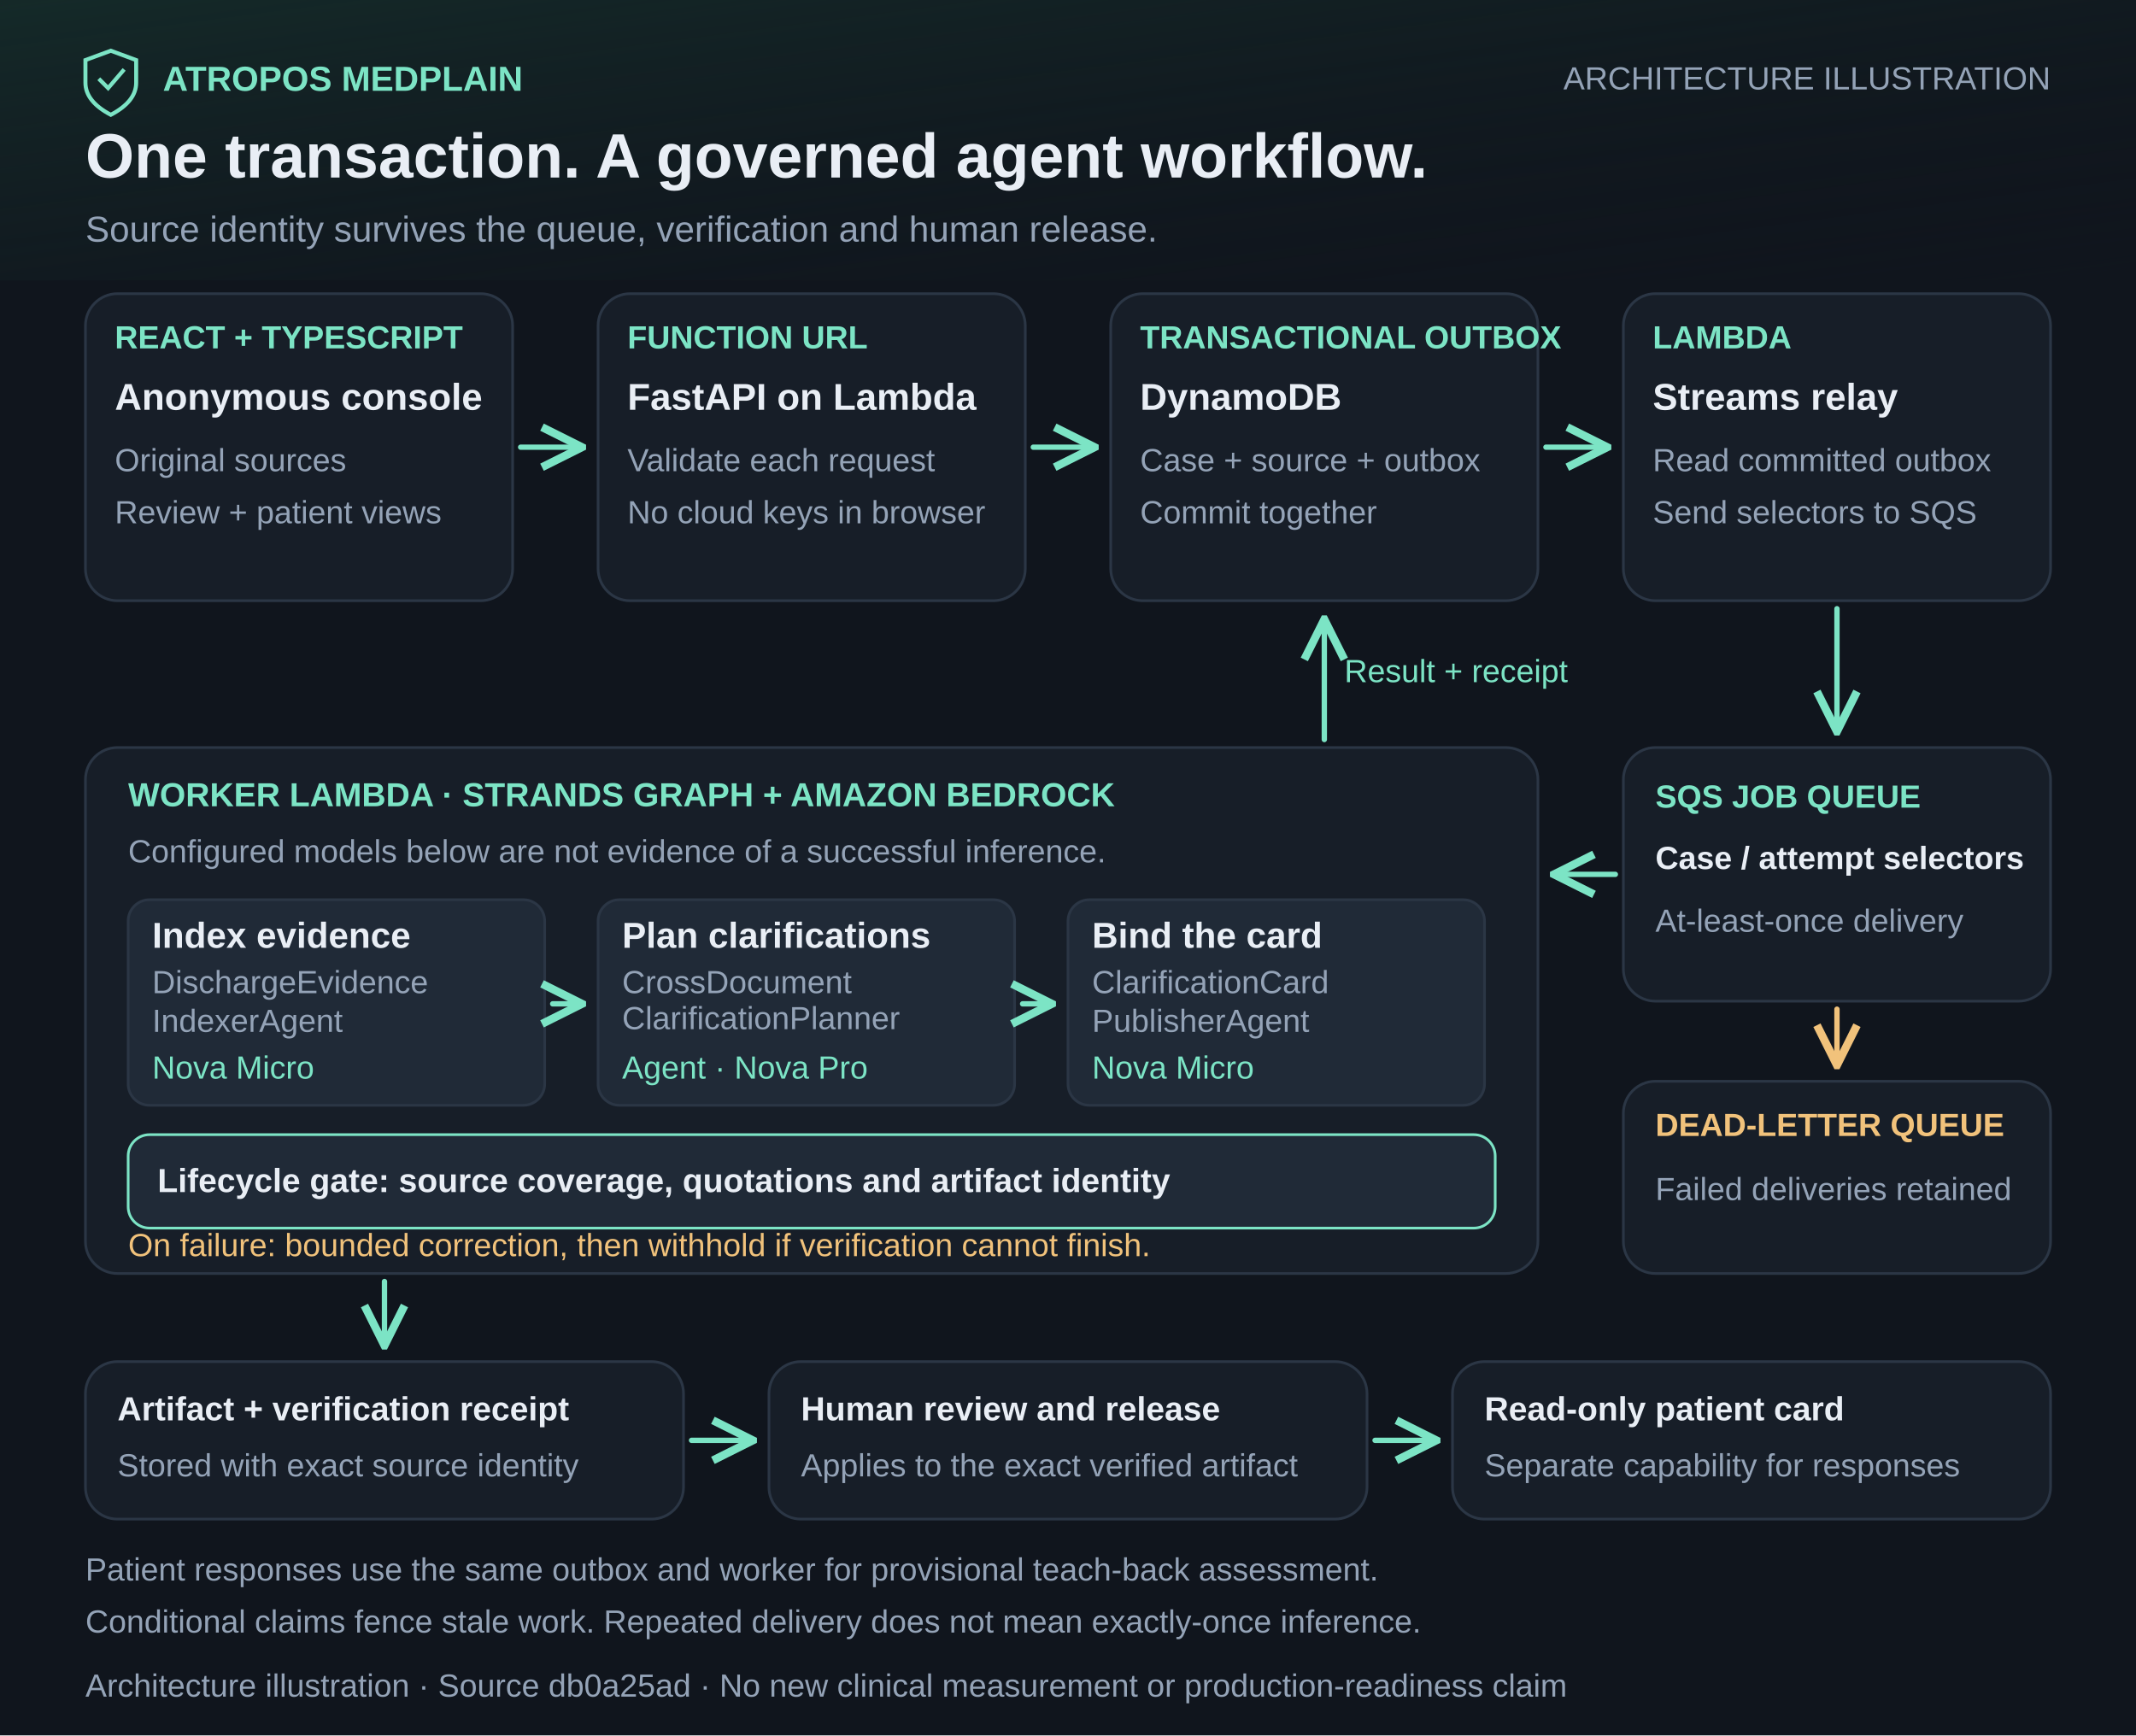
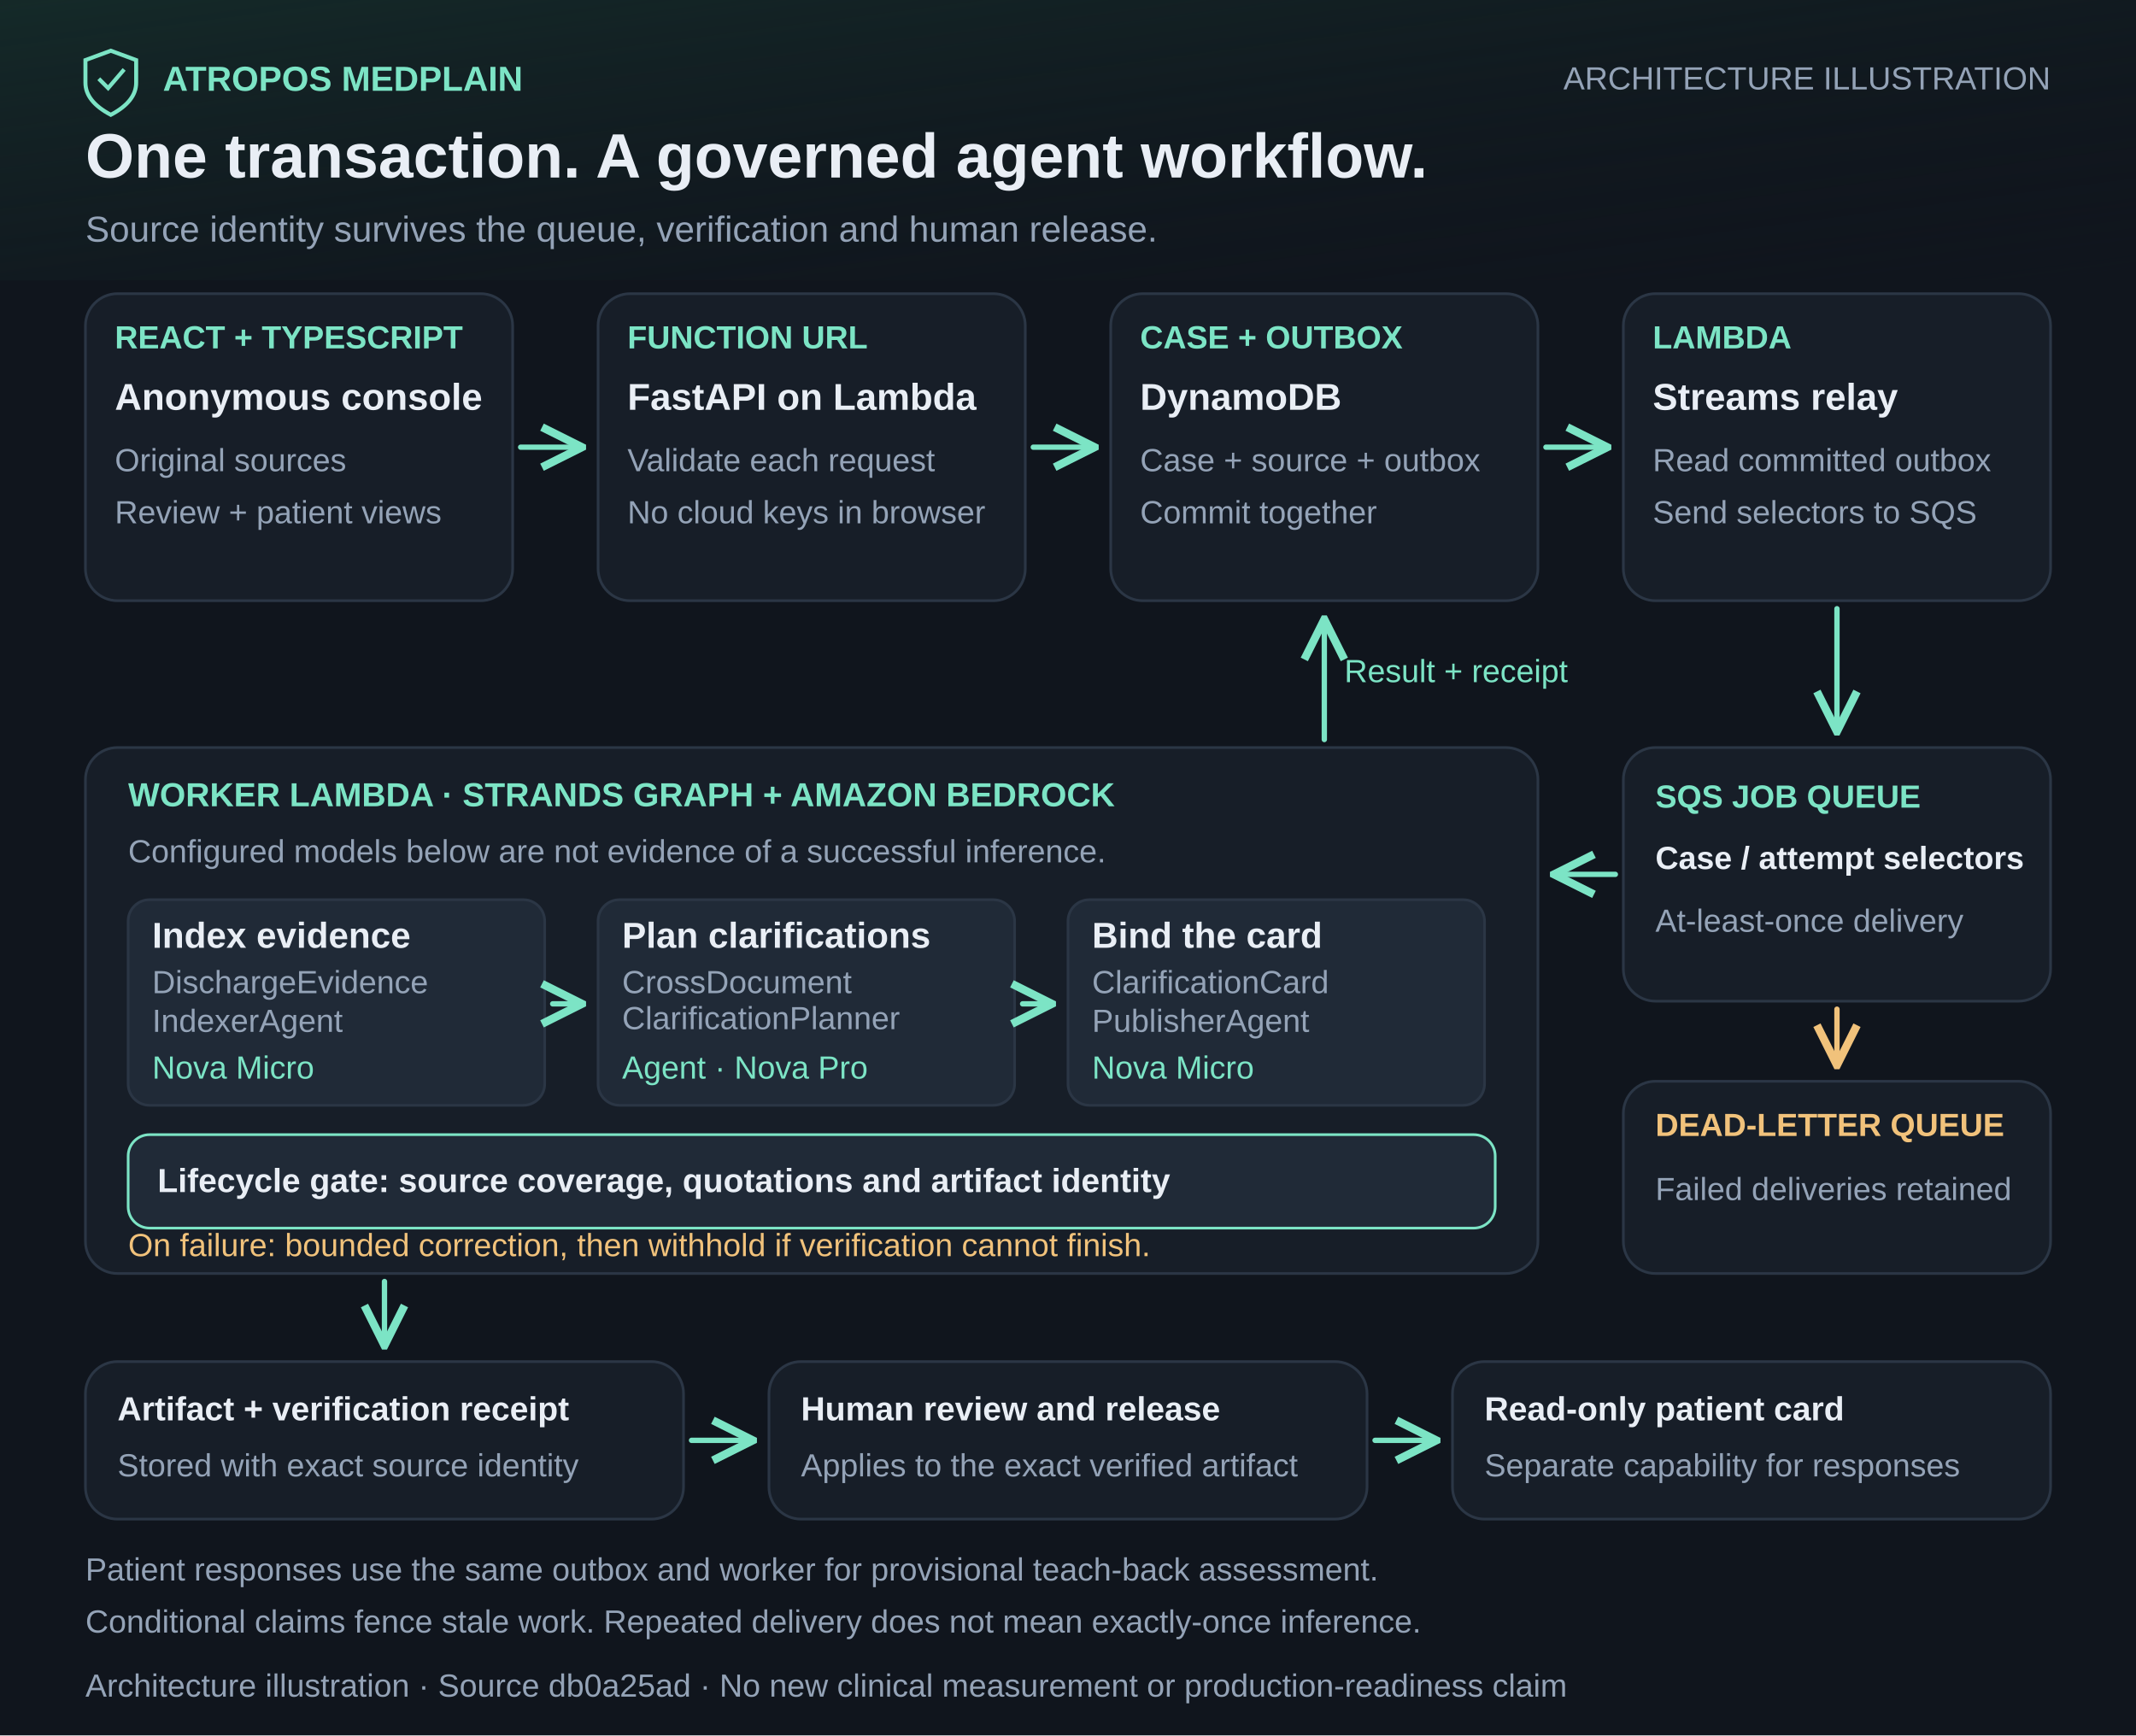
<svg xmlns="http://www.w3.org/2000/svg" width="1600" height="1300" viewBox="0 0 1600 1300" role="img" aria-labelledby="title desc">
  <defs>
    <linearGradient id="wash" x2="1" y2="1">
      <stop stop-color="#17352f" stop-opacity=".65" />
      <stop offset="1" stop-color="#10151d" stop-opacity="0" />
    </linearGradient>
    <marker id="arrow-mint" viewBox="0 0 12 12" refX="11" refY="6" markerWidth="9" markerHeight="9" orient="auto-start-reverse">
      <path d="M1 1 L11 6 L1 11" fill="none" stroke="#7ce4c5" stroke-width="2" />
    </marker>
    <marker id="arrow-amber" viewBox="0 0 12 12" refX="11" refY="6" markerWidth="9" markerHeight="9" orient="auto-start-reverse">
      <path d="M1 1 L11 6 L1 11" fill="none" stroke="#f1c27b" stroke-width="2" />
    </marker>
  </defs>
  <g font-family="Arial, Helvetica, sans-serif">
    <rect width="1600" height="1300" fill="#10151d" />
    <rect width="1600" height="210" fill="url(#wash)" />
    <path d="M64 45 L83 38 L102 45 V62 Q102 76 83 86 Q64 76 64 62 Z" fill="none" stroke="#7ce4c5" stroke-width="3" />
    <path d="M74 59 L81 66 L93 52" fill="none" stroke="#7ce4c5" stroke-width="3" />
    <text x="122" y="68" font-size="26" fill="#7ce4c5" font-weight="700" text-anchor="start">ATROPOS MEDPLAIN</text>
    <text x="1536" y="67" font-size="24" fill="#94a3b7" font-weight="400" text-anchor="end">ARCHITECTURE ILLUSTRATION</text>
    <text x="64" y="133" font-size="47" fill="#e9eef5" font-weight="700" text-anchor="start">One transaction. A governed agent workflow.</text>
    <text x="64" y="181" font-size="27" fill="#94a3b7" font-weight="400" text-anchor="start">Source identity survives the queue, verification and human release.</text>
    <rect x="64" y="220" width="320" height="230" rx="24" fill="#171e28" stroke="#2b3645" stroke-width="2" />
    <text x="86" y="261" font-size="24" fill="#7ce4c5" font-weight="700" text-anchor="start">REACT + TYPESCRIPT</text>
    <text x="86" y="307" font-size="28" fill="#e9eef5" font-weight="700" text-anchor="start">Anonymous console</text>
    <text x="86" y="353" font-size="24" fill="#94a3b7" font-weight="400" text-anchor="start">Original sources</text>
    <text x="86" y="392" font-size="24" fill="#94a3b7" font-weight="400" text-anchor="start">Review + patient views</text>
    <rect x="448" y="220" width="320" height="230" rx="24" fill="#171e28" stroke="#2b3645" stroke-width="2" />
    <text x="470" y="261" font-size="24" fill="#7ce4c5" font-weight="700" text-anchor="start">FUNCTION URL</text>
    <text x="470" y="307" font-size="28" fill="#e9eef5" font-weight="700" text-anchor="start">FastAPI on Lambda</text>
    <text x="470" y="353" font-size="24" fill="#94a3b7" font-weight="400" text-anchor="start">Validate each request</text>
    <text x="470" y="392" font-size="24" fill="#94a3b7" font-weight="400" text-anchor="start">No cloud keys in browser</text>
    <rect x="832" y="220" width="320" height="230" rx="24" fill="#171e28" stroke="#2b3645" stroke-width="2" />
-     <text x="854" y="261" font-size="24" fill="#7ce4c5" font-weight="700" text-anchor="start">TRANSACTIONAL OUTBOX</text>
+     <text x="854" y="261" font-size="24" fill="#7ce4c5" font-weight="700" text-anchor="start">CASE + OUTBOX</text>
    <text x="854" y="307" font-size="28" fill="#e9eef5" font-weight="700" text-anchor="start">DynamoDB</text>
    <text x="854" y="353" font-size="24" fill="#94a3b7" font-weight="400" text-anchor="start">Case + source + outbox</text>
    <text x="854" y="392" font-size="24" fill="#94a3b7" font-weight="400" text-anchor="start">Commit together</text>
    <rect x="1216" y="220" width="320" height="230" rx="24" fill="#171e28" stroke="#2b3645" stroke-width="2" />
    <text x="1238" y="261" font-size="24" fill="#7ce4c5" font-weight="700" text-anchor="start">LAMBDA</text>
    <text x="1238" y="307" font-size="28" fill="#e9eef5" font-weight="700" text-anchor="start">Streams relay</text>
    <text x="1238" y="353" font-size="24" fill="#94a3b7" font-weight="400" text-anchor="start">Read committed outbox</text>
    <text x="1238" y="392" font-size="24" fill="#94a3b7" font-weight="400" text-anchor="start">Send selectors to SQS</text>
    <path d="M390 335 H436" fill="none" stroke="#7ce4c5" stroke-width="4" stroke-linecap="round" stroke-linejoin="round" marker-end="url(#arrow-mint)" />
    <path d="M774 335 H820" fill="none" stroke="#7ce4c5" stroke-width="4" stroke-linecap="round" stroke-linejoin="round" marker-end="url(#arrow-mint)" />
    <path d="M1158 335 H1204" fill="none" stroke="#7ce4c5" stroke-width="4" stroke-linecap="round" stroke-linejoin="round" marker-end="url(#arrow-mint)" />
    <path d="M1376 456 V548" fill="none" stroke="#7ce4c5" stroke-width="4" stroke-linecap="round" stroke-linejoin="round" marker-end="url(#arrow-mint)" />
    <rect x="1216" y="560" width="320" height="190" rx="24" fill="#171e28" stroke="#2b3645" stroke-width="2" />
    <text x="1240" y="605" font-size="24" fill="#7ce4c5" font-weight="700" text-anchor="start">SQS JOB QUEUE</text>
    <text x="1240" y="651" font-size="24" fill="#e9eef5" font-weight="700" text-anchor="start">Case / attempt selectors</text>
    <text x="1240" y="698" font-size="24" fill="#94a3b7" font-weight="400" text-anchor="start">At-least-once delivery</text>
    <path d="M1210 655 H1164" fill="none" stroke="#7ce4c5" stroke-width="4" stroke-linecap="round" stroke-linejoin="round" marker-end="url(#arrow-mint)" />
    <path d="M1376 756 V798" fill="none" stroke="#f1c27b" stroke-width="4" stroke-linecap="round" stroke-linejoin="round" marker-end="url(#arrow-amber)" />
    <rect x="1216" y="810" width="320" height="144" rx="24" fill="#171e28" stroke="#2b3645" stroke-width="2" />
    <text x="1240" y="851" font-size="24" fill="#f1c27b" font-weight="700" text-anchor="start">DEAD-LETTER QUEUE</text>
    <text x="1240" y="899" font-size="24" fill="#94a3b7" font-weight="400" text-anchor="start">Failed deliveries retained</text>
    <rect x="64" y="560" width="1088" height="394" rx="24" fill="#171e28" stroke="#2b3645" stroke-width="2" />
    <text x="96" y="604" font-size="25" fill="#7ce4c5" font-weight="700" text-anchor="start">WORKER LAMBDA · STRANDS GRAPH + AMAZON BEDROCK</text>
    <text x="96" y="646" font-size="24" fill="#94a3b7" font-weight="400" text-anchor="start">Configured models below are not evidence of a successful inference.</text>
    <rect x="96" y="674" width="312" height="154" rx="16" fill="#202a37" stroke="#2b3645" stroke-width="2" />
    <text x="114" y="710" font-size="27" fill="#e9eef5" font-weight="700" text-anchor="start">Index evidence</text>
    <text x="114" y="744" font-size="24" fill="#94a3b7" font-weight="400" text-anchor="start">DischargeEvidence</text>
    <text x="114" y="773" font-size="24" fill="#94a3b7" font-weight="400" text-anchor="start">IndexerAgent</text>
    <text x="114" y="808" font-size="24" fill="#7ce4c5" font-weight="400" text-anchor="start">Nova Micro</text>
    <rect x="448" y="674" width="312" height="154" rx="16" fill="#202a37" stroke="#2b3645" stroke-width="2" />
    <text x="466" y="710" font-size="27" fill="#e9eef5" font-weight="700" text-anchor="start">Plan clarifications</text>
    <text x="466" y="744" font-size="24" fill="#94a3b7" font-weight="400" text-anchor="start">CrossDocument</text>
    <text x="466" y="771" font-size="24" fill="#94a3b7" font-weight="400" text-anchor="start">ClarificationPlanner</text>
    <text x="466" y="808" font-size="24" fill="#7ce4c5" font-weight="400" text-anchor="start">Agent · Nova Pro</text>
    <rect x="800" y="674" width="312" height="154" rx="16" fill="#202a37" stroke="#2b3645" stroke-width="2" />
    <text x="818" y="710" font-size="27" fill="#e9eef5" font-weight="700" text-anchor="start">Bind the card</text>
    <text x="818" y="744" font-size="24" fill="#94a3b7" font-weight="400" text-anchor="start">ClarificationCard</text>
    <text x="818" y="773" font-size="24" fill="#94a3b7" font-weight="400" text-anchor="start">PublisherAgent</text>
    <text x="818" y="808" font-size="24" fill="#7ce4c5" font-weight="400" text-anchor="start">Nova Micro</text>
    <path d="M414 752 H436" fill="none" stroke="#7ce4c5" stroke-width="4" stroke-linecap="round" stroke-linejoin="round" marker-end="url(#arrow-mint)" />
    <path d="M766 752 H788" fill="none" stroke="#7ce4c5" stroke-width="4" stroke-linecap="round" stroke-linejoin="round" marker-end="url(#arrow-mint)" />
    <rect x="96" y="850" width="1024" height="70" rx="16" fill="#202a37" stroke="#7ce4c5" stroke-width="2" />
    <text x="118" y="893" font-size="25" fill="#e9eef5" font-weight="700" text-anchor="start">Lifecycle gate: source coverage, quotations and artifact identity</text>
    <text x="96" y="941" font-size="24" fill="#f1c27b" font-weight="400" text-anchor="start">On failure: bounded correction, then withhold if verification cannot finish.</text>
    <path d="M992 554 V464" fill="none" stroke="#7ce4c5" stroke-width="4" stroke-linecap="round" stroke-linejoin="round" marker-end="url(#arrow-mint)" />
    <text x="1007" y="511" font-size="24" fill="#7ce4c5" font-weight="400" text-anchor="start">Result + receipt</text>
    <rect x="64" y="1020" width="448" height="118" rx="24" fill="#171e28" stroke="#2b3645" stroke-width="2" />
    <text x="88" y="1064" font-size="25" fill="#e9eef5" font-weight="700" text-anchor="start">Artifact + verification receipt</text>
    <text x="88" y="1106" font-size="24" fill="#94a3b7" font-weight="400" text-anchor="start">Stored with exact source identity</text>
    <rect x="576" y="1020" width="448" height="118" rx="24" fill="#171e28" stroke="#2b3645" stroke-width="2" />
    <text x="600" y="1064" font-size="25" fill="#e9eef5" font-weight="700" text-anchor="start">Human review and release</text>
    <text x="600" y="1106" font-size="24" fill="#94a3b7" font-weight="400" text-anchor="start">Applies to the exact verified artifact</text>
    <rect x="1088" y="1020" width="448" height="118" rx="24" fill="#171e28" stroke="#2b3645" stroke-width="2" />
    <text x="1112" y="1064" font-size="25" fill="#e9eef5" font-weight="700" text-anchor="start">Read-only patient card</text>
    <text x="1112" y="1106" font-size="24" fill="#94a3b7" font-weight="400" text-anchor="start">Separate capability for responses</text>
    <path d="M518 1079 H564" fill="none" stroke="#7ce4c5" stroke-width="4" stroke-linecap="round" stroke-linejoin="round" marker-end="url(#arrow-mint)" />
    <path d="M1030 1079 H1076" fill="none" stroke="#7ce4c5" stroke-width="4" stroke-linecap="round" stroke-linejoin="round" marker-end="url(#arrow-mint)" />
    <path d="M288 960 V1008" fill="none" stroke="#7ce4c5" stroke-width="4" stroke-linecap="round" stroke-linejoin="round" marker-end="url(#arrow-mint)" />
    <text x="64" y="1184" font-size="24" fill="#94a3b7" font-weight="400" text-anchor="start">Patient responses use the same outbox and worker for provisional teach-back assessment.</text>
    <text x="64" y="1223" font-size="24" fill="#94a3b7" font-weight="400" text-anchor="start">Conditional claims fence stale work. Repeated delivery does not mean exactly-once inference.</text>
    <text x="64" y="1271" font-size="24" fill="#94a3b7" font-weight="400" text-anchor="start">Architecture illustration · Source db0a25ad · No new clinical measurement or production-readiness claim</text>
  </g>
</svg>
